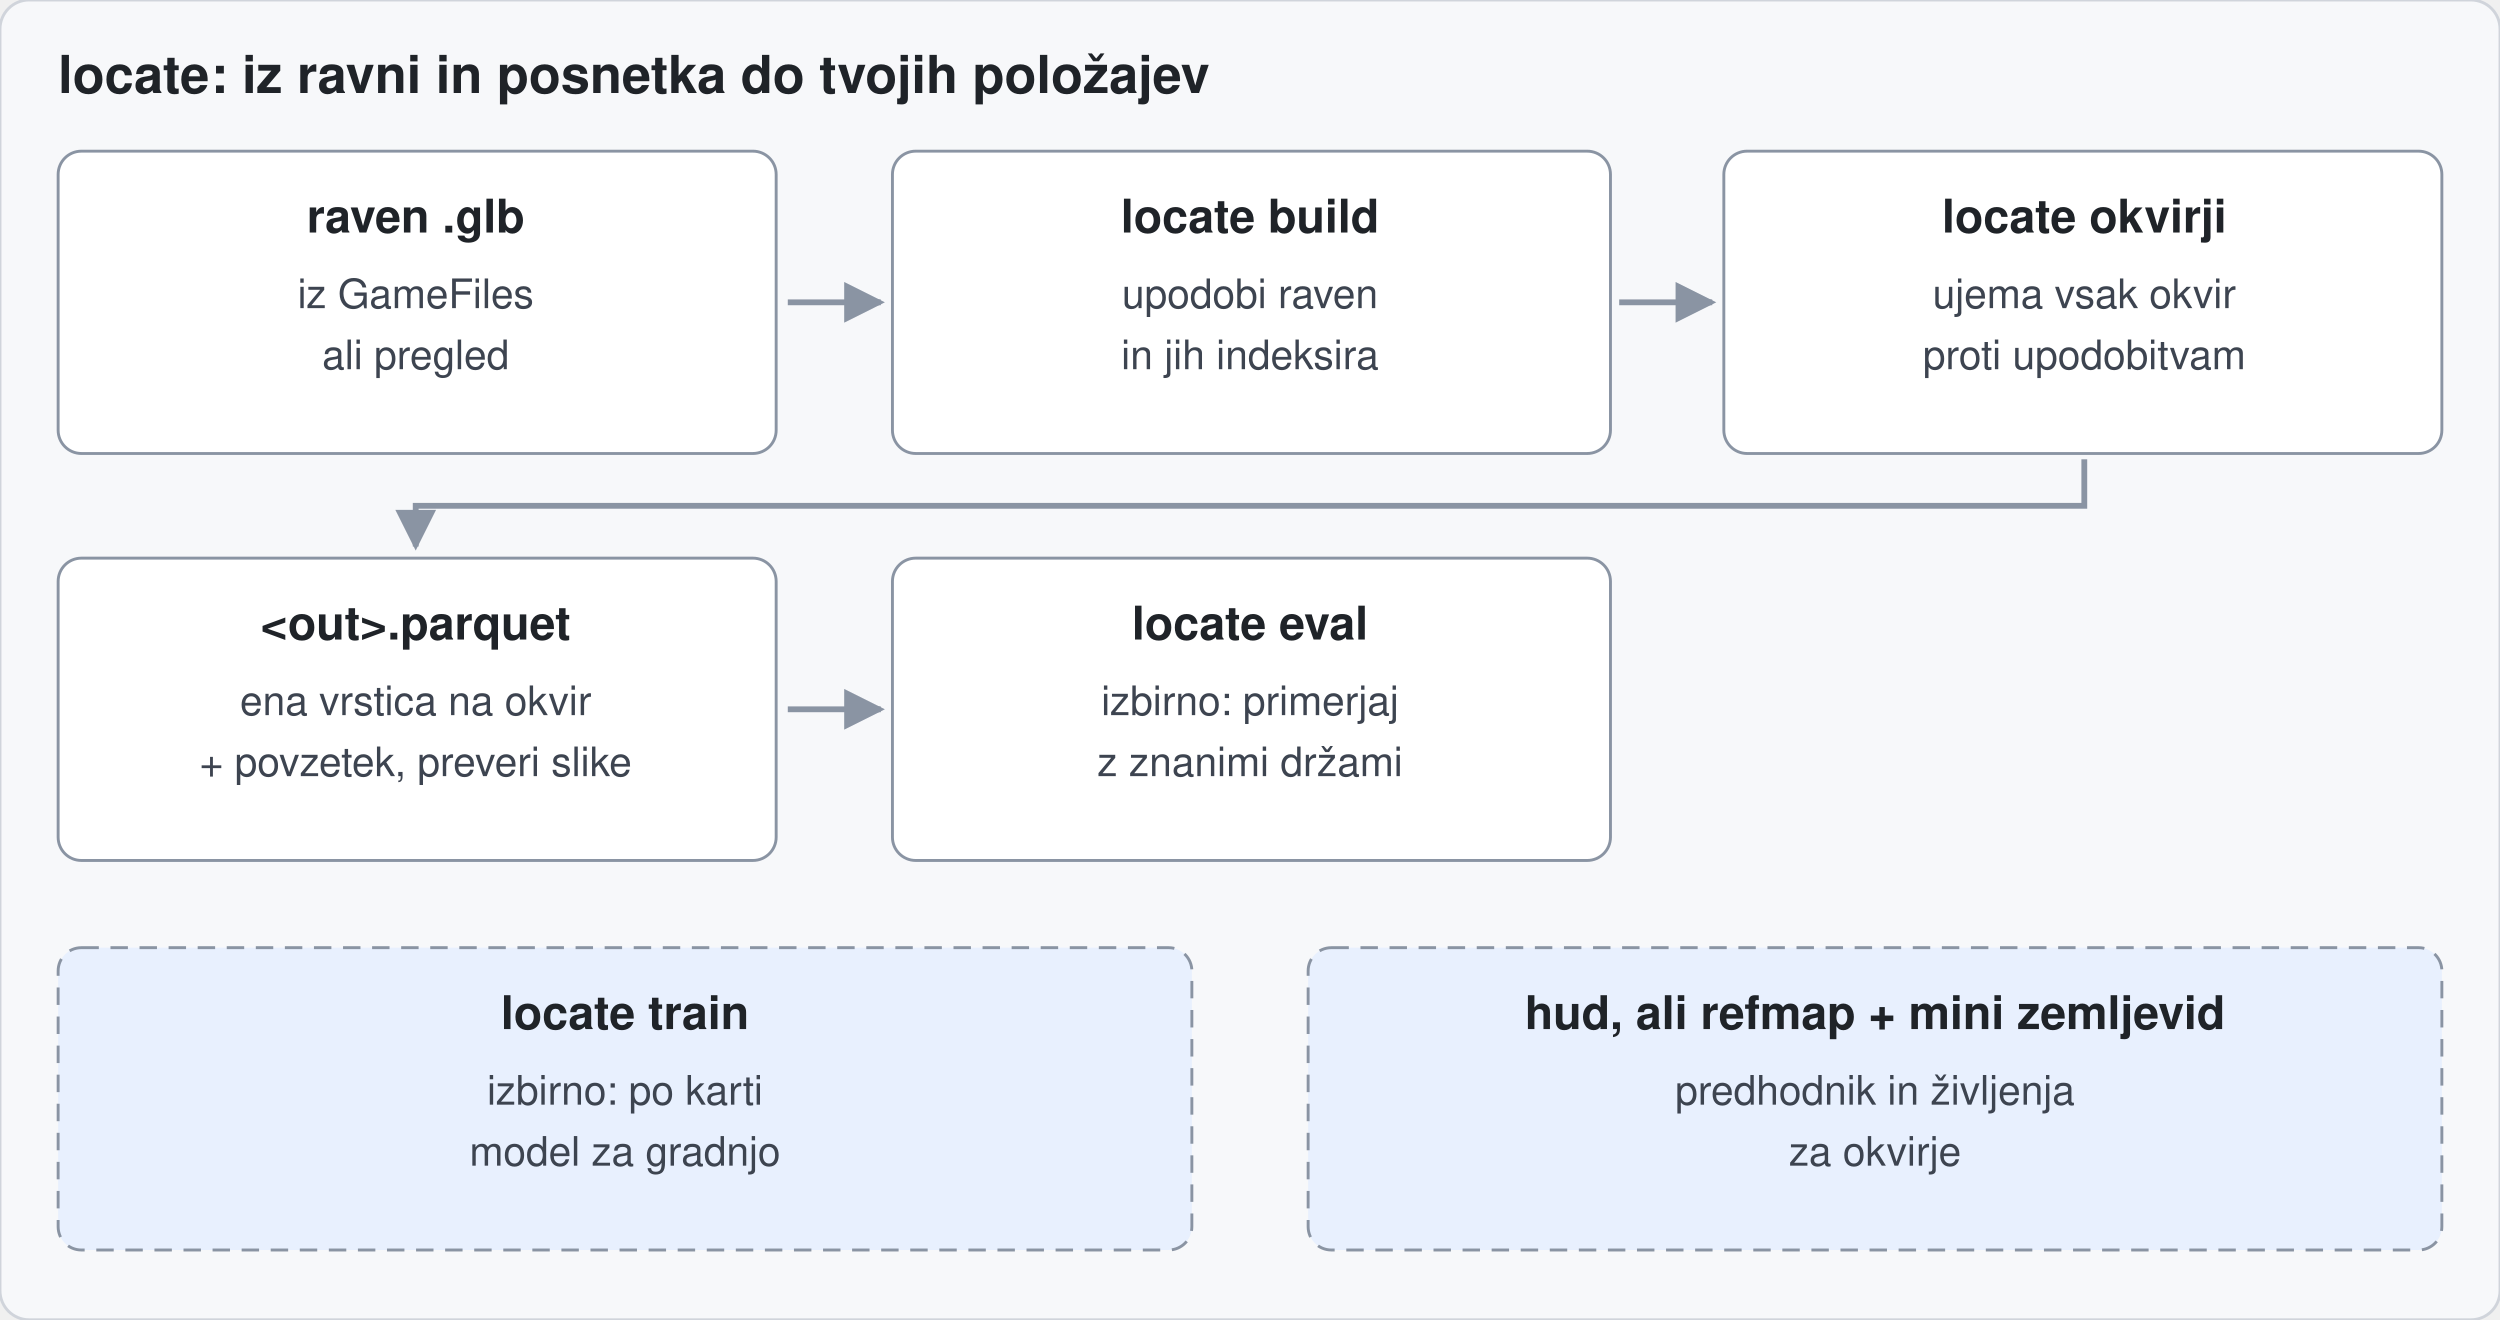
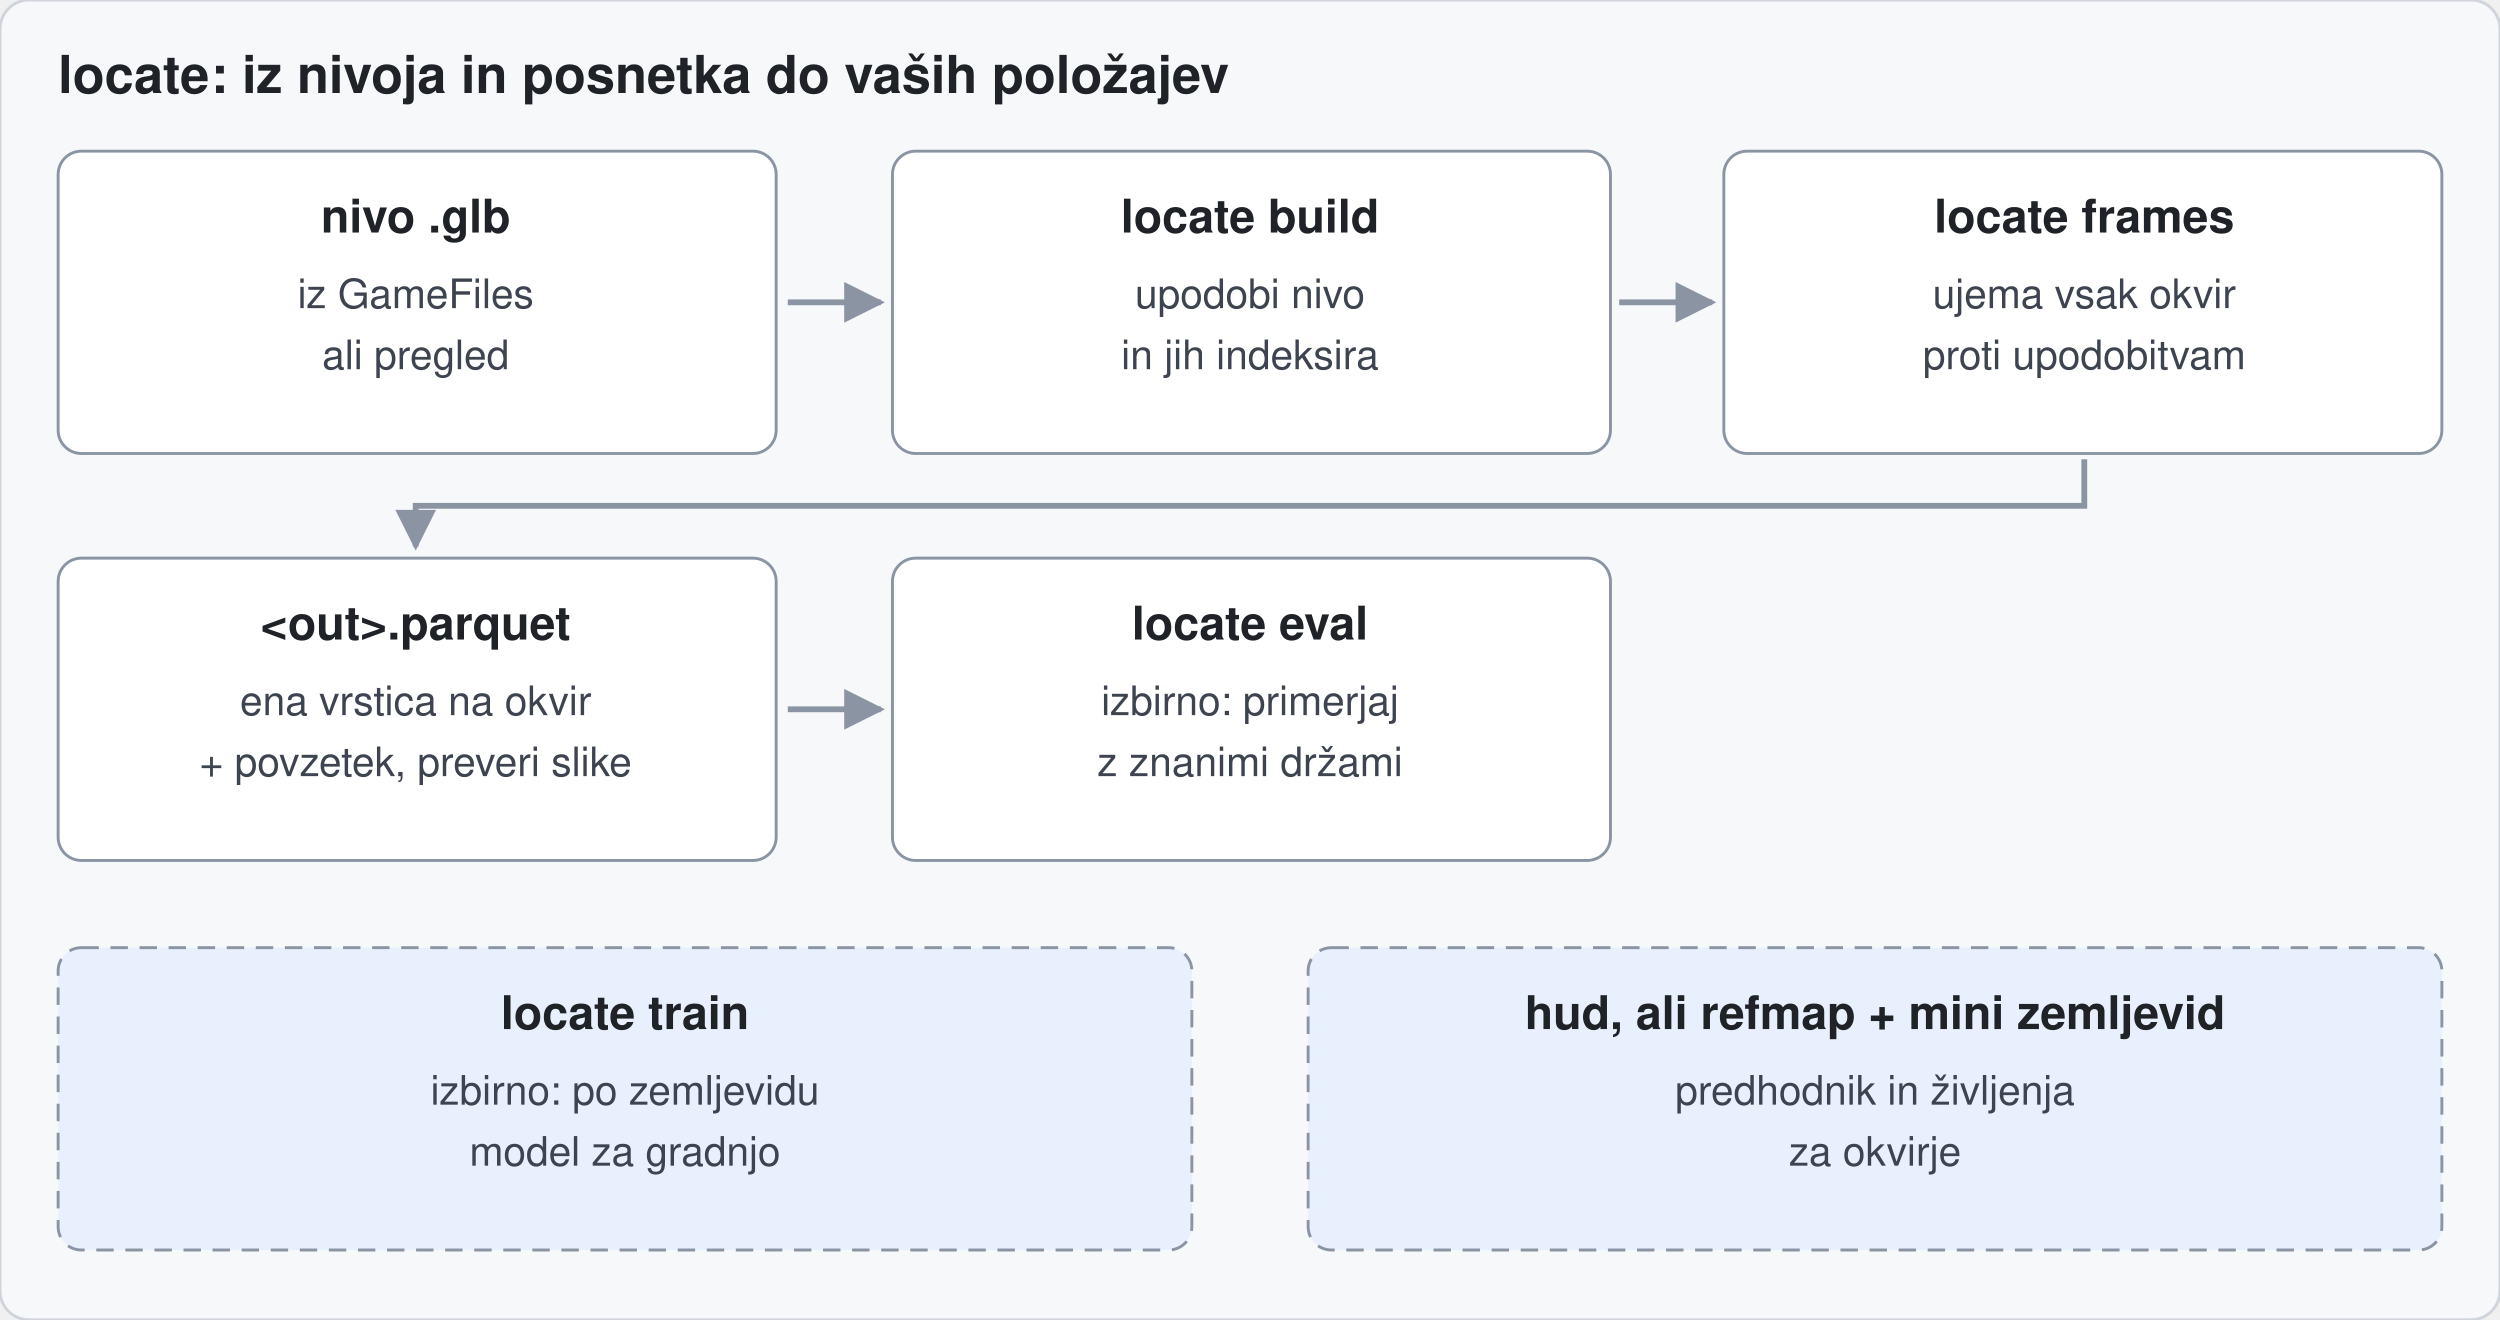
<svg xmlns="http://www.w3.org/2000/svg" width="860" height="454" viewBox="0 0 860 454" role="img" aria-label="locate: from a level and a recording to your own positions">
  <rect width="860" height="454" rx="10" fill="#f7f8fa" stroke="#d0d4db" />
  <defs>
    <marker id="a" viewBox="0 0 10 10" refX="9" refY="5" markerWidth="7" markerHeight="7" orient="auto-start-reverse">
      <path d="M0,0 L10,5 L0,10 z" fill="#8a94a3" />
    </marker>
  </defs>
-   <text x="20" y="32" font-family="Segoe UI,Helvetica,Arial,sans-serif" font-size="18" font-weight="600" fill="#1f2328" text-anchor="start">locate: iz ravni in posnetka do tvojih položajev</text>
+   <text x="20" y="32" font-family="Segoe UI,Helvetica,Arial,sans-serif" font-size="18" font-weight="600" fill="#1f2328" text-anchor="start">locate: iz nivoja in posnetka do vaših položajev</text>
  <rect x="20" y="52" width="247" height="104" rx="8" fill="#ffffff" stroke="#8a94a3" />
-   <text x="143" y="80" font-family="Segoe UI,Helvetica,Arial,sans-serif" font-size="16" font-weight="600" fill="#1f2328" text-anchor="middle">raven .glb</text>
+   <text x="143" y="80" font-family="Segoe UI,Helvetica,Arial,sans-serif" font-size="16" font-weight="600" fill="#1f2328" text-anchor="middle">nivo .glb</text>
  <text x="143" y="106" font-family="Segoe UI,Helvetica,Arial,sans-serif" font-size="14" font-weight="400" fill="#3d4450" text-anchor="middle">iz GameFiles</text>
  <text x="143" y="127" font-family="Segoe UI,Helvetica,Arial,sans-serif" font-size="14" font-weight="400" fill="#3d4450" text-anchor="middle">ali pregled</text>
  <rect x="307" y="52" width="247" height="104" rx="8" fill="#ffffff" stroke="#8a94a3" />
  <text x="430" y="80" font-family="Segoe UI,Helvetica,Arial,sans-serif" font-size="16" font-weight="600" fill="#1f2328" text-anchor="middle">locate build</text>
-   <text x="430" y="106" font-family="Segoe UI,Helvetica,Arial,sans-serif" font-size="14" font-weight="400" fill="#3d4450" text-anchor="middle">upodobi raven</text>
+   <text x="430" y="106" font-family="Segoe UI,Helvetica,Arial,sans-serif" font-size="14" font-weight="400" fill="#3d4450" text-anchor="middle">upodobi nivo</text>
  <text x="430" y="127" font-family="Segoe UI,Helvetica,Arial,sans-serif" font-size="14" font-weight="400" fill="#3d4450" text-anchor="middle">in jih indeksira</text>
  <rect x="593" y="52" width="247" height="104" rx="8" fill="#ffffff" stroke="#8a94a3" />
-   <text x="717" y="80" font-family="Segoe UI,Helvetica,Arial,sans-serif" font-size="16" font-weight="600" fill="#1f2328" text-anchor="middle">locate okvirji</text>
+   <text x="717" y="80" font-family="Segoe UI,Helvetica,Arial,sans-serif" font-size="16" font-weight="600" fill="#1f2328" text-anchor="middle">locate frames</text>
  <text x="717" y="106" font-family="Segoe UI,Helvetica,Arial,sans-serif" font-size="14" font-weight="400" fill="#3d4450" text-anchor="middle">ujema vsak okvir</text>
  <text x="717" y="127" font-family="Segoe UI,Helvetica,Arial,sans-serif" font-size="14" font-weight="400" fill="#3d4450" text-anchor="middle">proti upodobitvam</text>
  <rect x="20" y="192" width="247" height="104" rx="8" fill="#ffffff" stroke="#8a94a3" />
  <text x="143" y="220" font-family="Segoe UI,Helvetica,Arial,sans-serif" font-size="16" font-weight="600" fill="#1f2328" text-anchor="middle">&lt;out&gt;.parquet</text>
  <text x="143" y="246" font-family="Segoe UI,Helvetica,Arial,sans-serif" font-size="14" font-weight="400" fill="#3d4450" text-anchor="middle">ena vrstica na okvir</text>
  <text x="143" y="267" font-family="Segoe UI,Helvetica,Arial,sans-serif" font-size="14" font-weight="400" fill="#3d4450" text-anchor="middle">+ povzetek, preveri slike</text>
  <rect x="307" y="192" width="247" height="104" rx="8" fill="#ffffff" stroke="#8a94a3" />
  <text x="430" y="220" font-family="Segoe UI,Helvetica,Arial,sans-serif" font-size="16" font-weight="600" fill="#1f2328" text-anchor="middle">locate eval</text>
  <text x="430" y="246" font-family="Segoe UI,Helvetica,Arial,sans-serif" font-size="14" font-weight="400" fill="#3d4450" text-anchor="middle">izbirno: primerjaj</text>
  <text x="430" y="267" font-family="Segoe UI,Helvetica,Arial,sans-serif" font-size="14" font-weight="400" fill="#3d4450" text-anchor="middle">z znanimi držami</text>
  <line x1="271" y1="104.0" x2="303" y2="104.0" stroke="#8a94a3" stroke-width="2" marker-end="url(#a)" />
  <line x1="557" y1="104.0" x2="589" y2="104.0" stroke="#8a94a3" stroke-width="2" marker-end="url(#a)" />
  <path d="M717,158 V174 H143 V188" fill="none" stroke="#8a94a3" stroke-width="2" marker-end="url(#a)" />
  <line x1="271" y1="244.0" x2="303" y2="244.0" stroke="#8a94a3" stroke-width="2" marker-end="url(#a)" />
  <rect x="20" y="326" width="390" height="104" rx="8" fill="#e8f0fe" stroke="#8a94a3" stroke-dasharray="6 4" />
  <text x="215" y="354" font-family="Segoe UI,Helvetica,Arial,sans-serif" font-size="16" font-weight="600" fill="#1f2328" text-anchor="middle">locate train</text>
-   <text x="215" y="380" font-family="Segoe UI,Helvetica,Arial,sans-serif" font-size="14" font-weight="400" fill="#3d4450" text-anchor="middle">izbirno: po karti</text>
+   <text x="215" y="380" font-family="Segoe UI,Helvetica,Arial,sans-serif" font-size="14" font-weight="400" fill="#3d4450" text-anchor="middle">izbirno: po zemljevidu</text>
  <text x="215" y="401" font-family="Segoe UI,Helvetica,Arial,sans-serif" font-size="14" font-weight="400" fill="#3d4450" text-anchor="middle">model za gradnjo</text>
  <rect x="450" y="326" width="390" height="104" rx="8" fill="#e8f0fe" stroke="#8a94a3" stroke-dasharray="6 4" />
  <text x="645" y="354" font-family="Segoe UI,Helvetica,Arial,sans-serif" font-size="16" font-weight="600" fill="#1f2328" text-anchor="middle">hud, ali refmap + mini zemljevid</text>
  <text x="645" y="380" font-family="Segoe UI,Helvetica,Arial,sans-serif" font-size="14" font-weight="400" fill="#3d4450" text-anchor="middle">predhodnik in življenja</text>
  <text x="645" y="401" font-family="Segoe UI,Helvetica,Arial,sans-serif" font-size="14" font-weight="400" fill="#3d4450" text-anchor="middle">za okvirje</text>
</svg>
